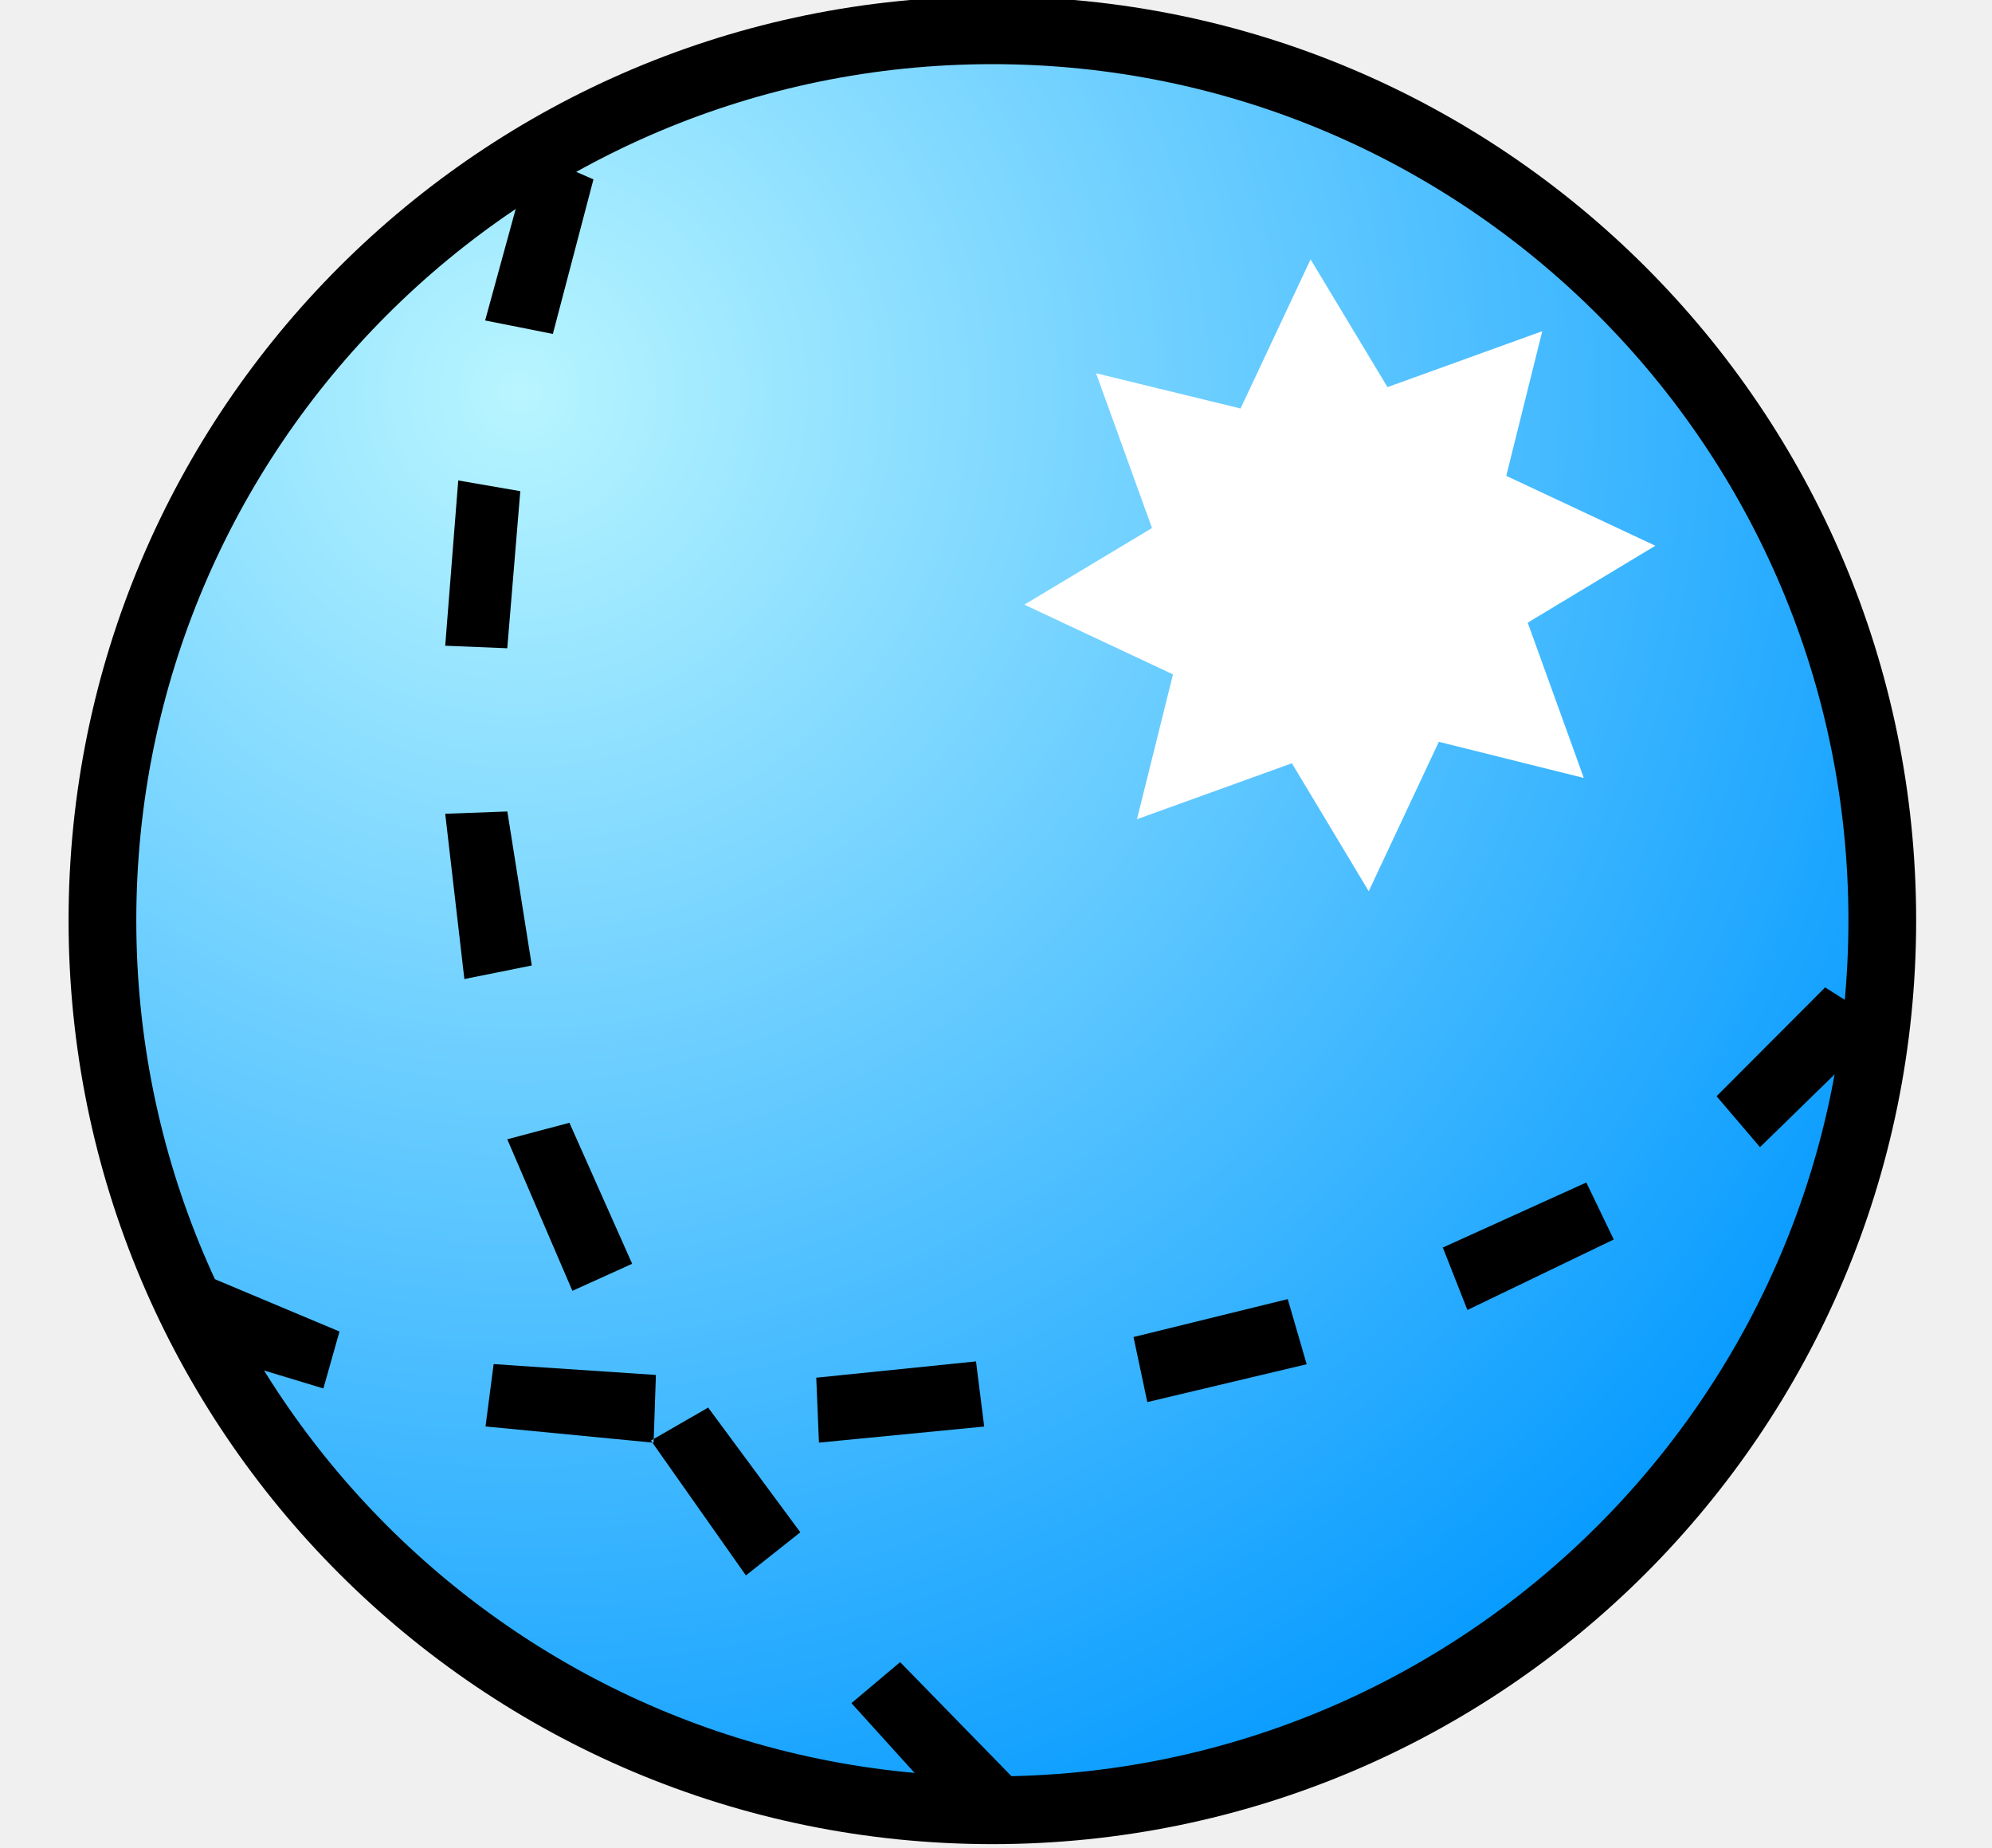
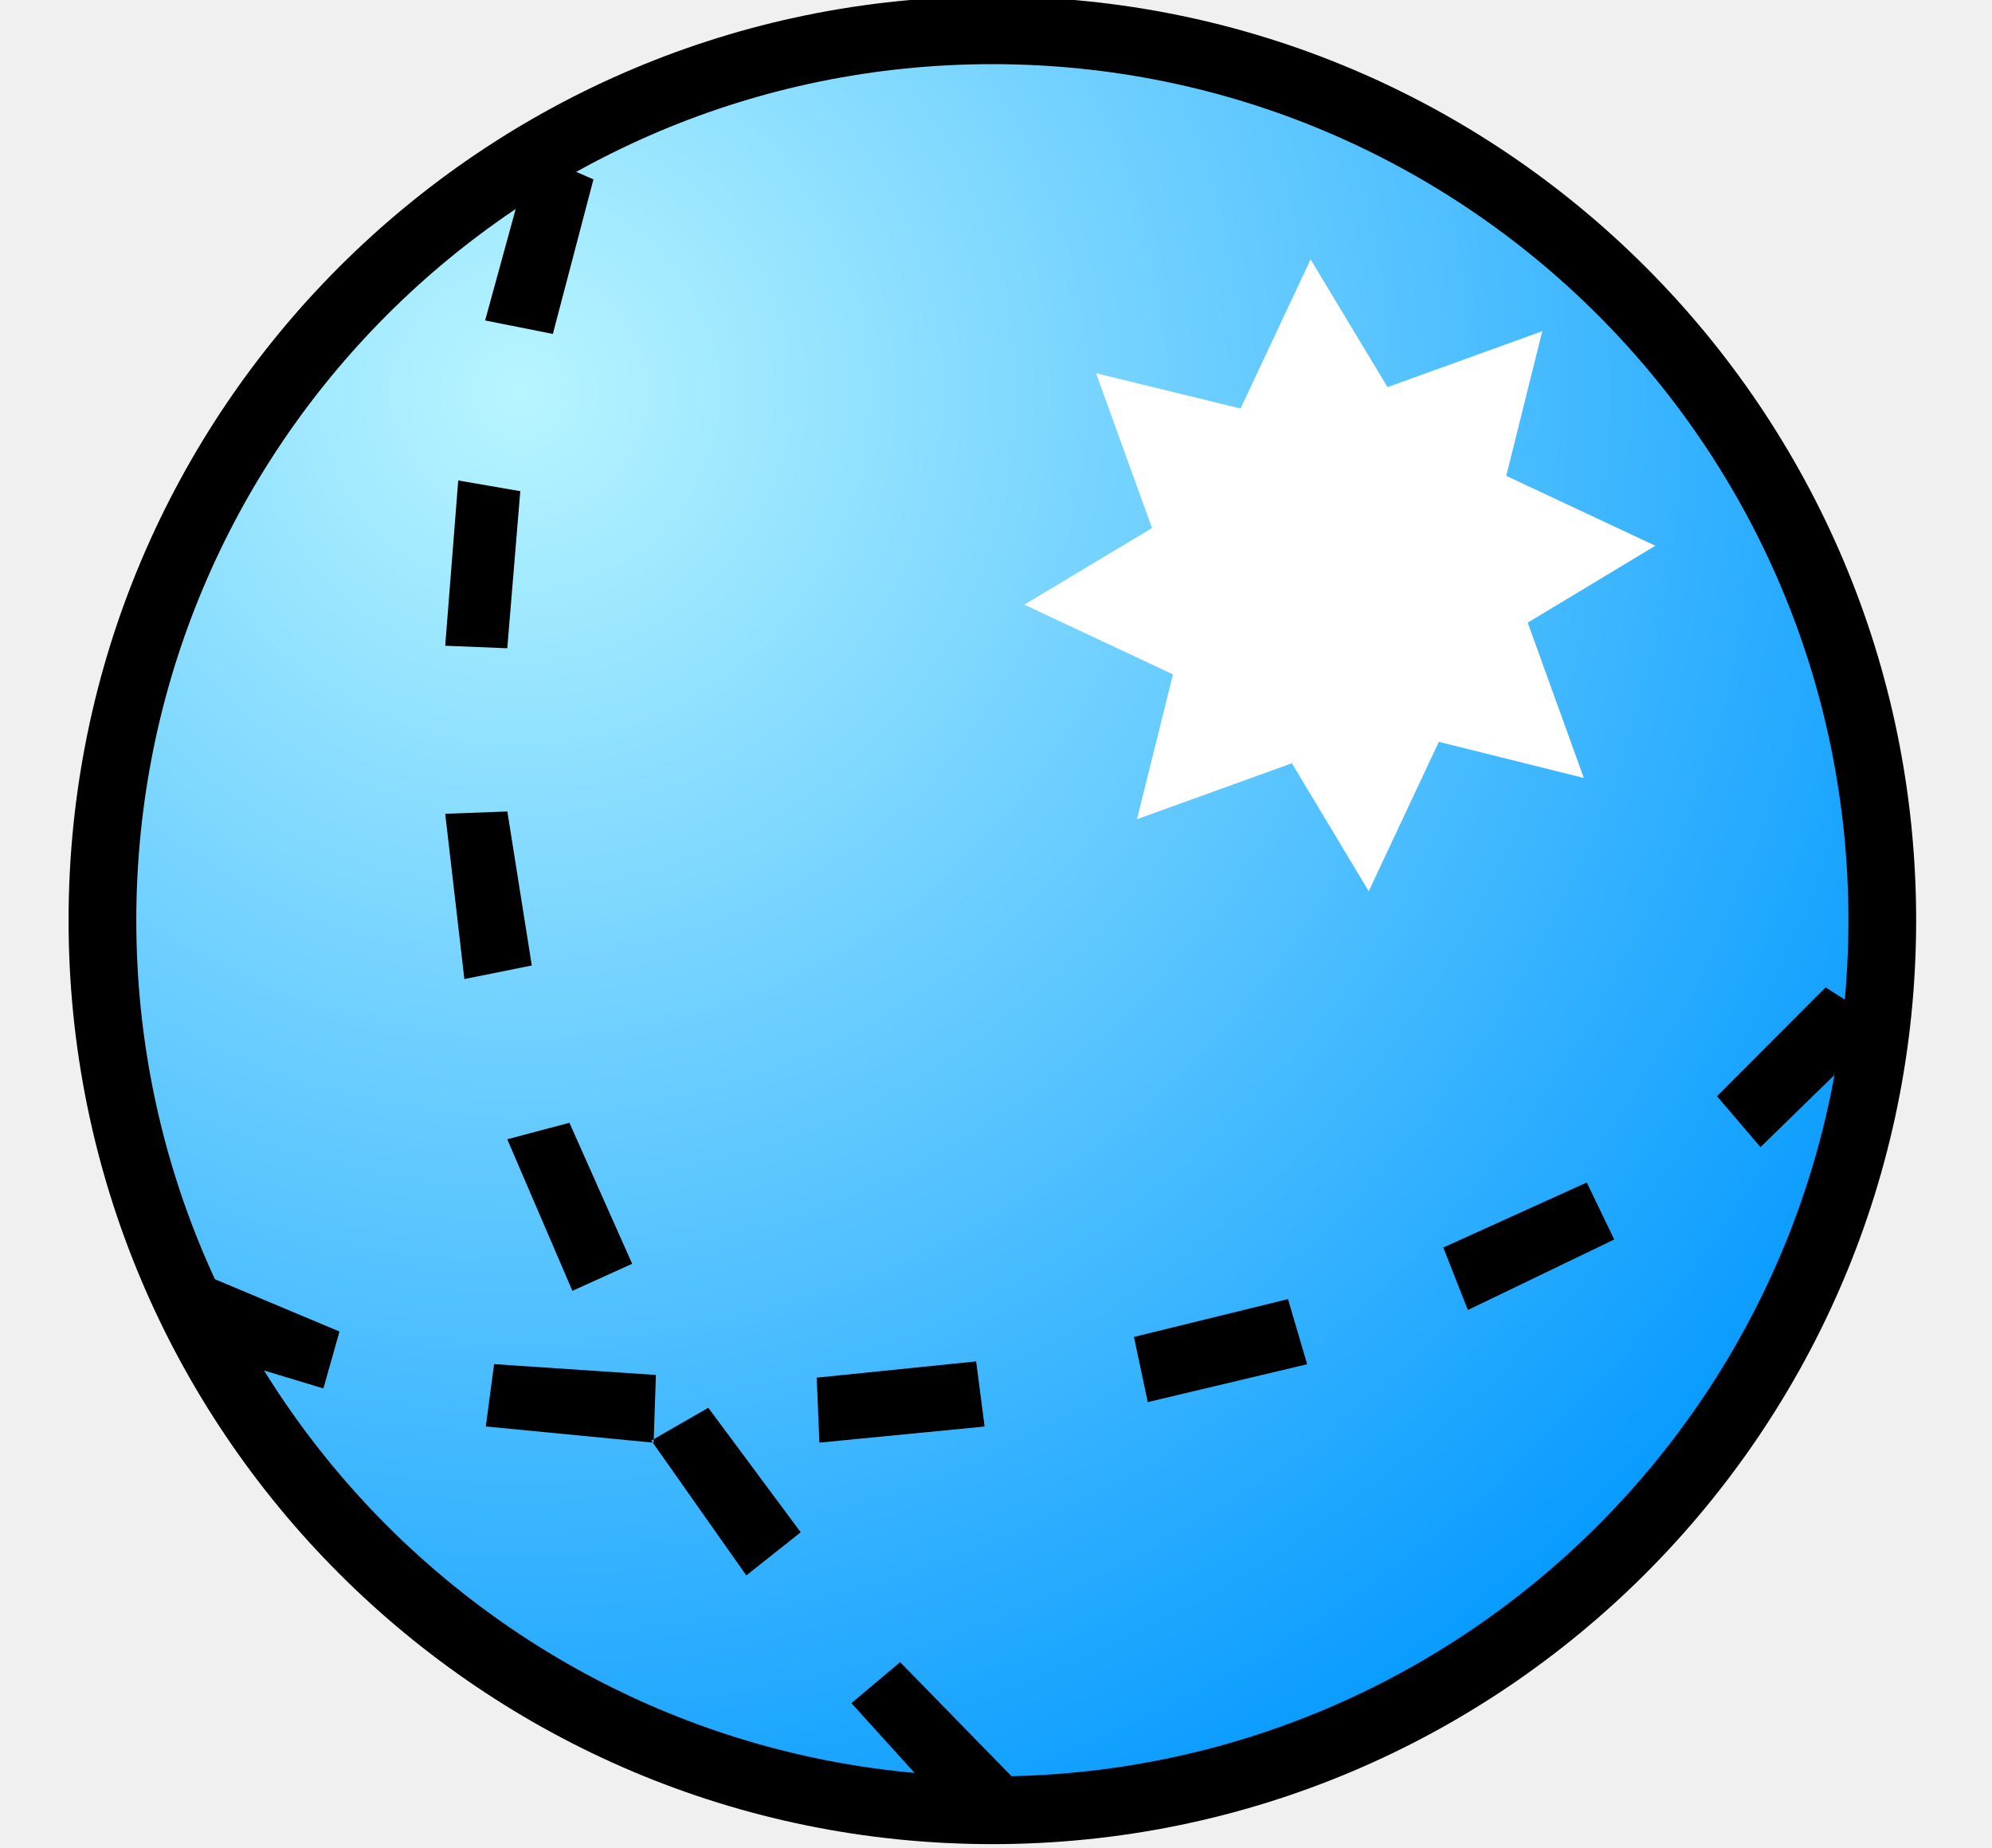
<svg xmlns="http://www.w3.org/2000/svg" viewBox="753 308 2600 2411">
  <g fill-rule="evenodd" transform="matrix(1 0 0 -1 0 3018.02)" clip-rule="evenodd">
    <defs>
      <radialGradient id="a" cx="1431" cy="2198.4" r="2142.9" gradientUnits="userSpaceOnUse" spreadMethod="pad">
        <stop offset="0" stop-color="#b8f5ff" />
        <stop offset="1" stop-color="#0097ff" />
      </radialGradient>
    </defs>
    <path fill="url(#a)" stroke="#000" stroke-width="88.4" d="M886.7 1509c0 641.5 520 1161.5 1161.5 1161.5 641.7 0 1161.6-520 1161.6-1161.5 0-641.4-520-1161.5-1161.5-1161.5-641.7 0-1161.6 520-1161.6 1161.5z" />
    <path fill="#fff" d="M2820 1695.4l-73 202 166.6 100.4L2719 2089l47 188.8-202-73-100.4 166.7-91.4-194.6-188.6 46 73-202-166.6-100 194-91-47-189 202.2 73 100.3-167 91.5 195 188.5-47z" />
-     <path d="M1527.6 2476l-53-201.8-88.4 17.6 60.2 219.5 81.2-35.4zm-95.5-407l-17-205-81 3.3 17 215.7 81-14zm-17-417.4l32-201.6-88-17.7-25 215.7 81 3zm81-406.6l82-184.3-78-35.3-85 197.8 81 21.5zm181-371.7l120.5-163-71-56.3-124 176 74.3 42.8zm251-332.7L2080 385l-84.7-42.4-131 144.7 63.4 53.4zm-909 506l177-74.3-21-74.3-152 46-4 102.6zm378-116.8l212-14.2-3-88.4-219.4 21.2 10.6 81.3zm421-17.8l208.8 21.3 10.7-85-215.7-21-3.5 84.7zm414 53l201.7 49.6 24.7-85-208-49.4-18 84.8zm403.4 116.6l188 85.2 35.8-74.4-191-92-32 81.2zm358 197.8l141.7 142 78-49.5-163-159-56.3 66z" />
+     <path d="M1527.6 2476l-53-201.8-88.4 17.6 60.2 219.5 81.2-35.4zm-95.5-407l-17-205-81 3.3 17 215.7 81-14zm-17-417.4l32-201.6-88-17.7-25 215.7 81 3zm81-406.6l82-184.3-78-35.3-85 197.8 81 21.5zm181-371.7l121-163-71-56.3-124 176 74.4 42.8zm251-332.7L2080 385l-84.7-42.4-131 144.7 63.4 53.4zm-909 506l177-74.3-21-74.3-152 46-4 102.6zm378-116.8l212-14.2-3-88.4-219 21.2 10.8 81.3zm421-17.8l209 21.3 11-85-215.6-21-3.5 84.7zm414 53l202 49.6 25-85-208-49.4-18 84.8zm404 116.6l188 85.2 35.8-74.4-191-92-32 81.2zm358 197.8l141.7 142 78-49.5-163-159-56.3 66z" />
  </g>
</svg>
